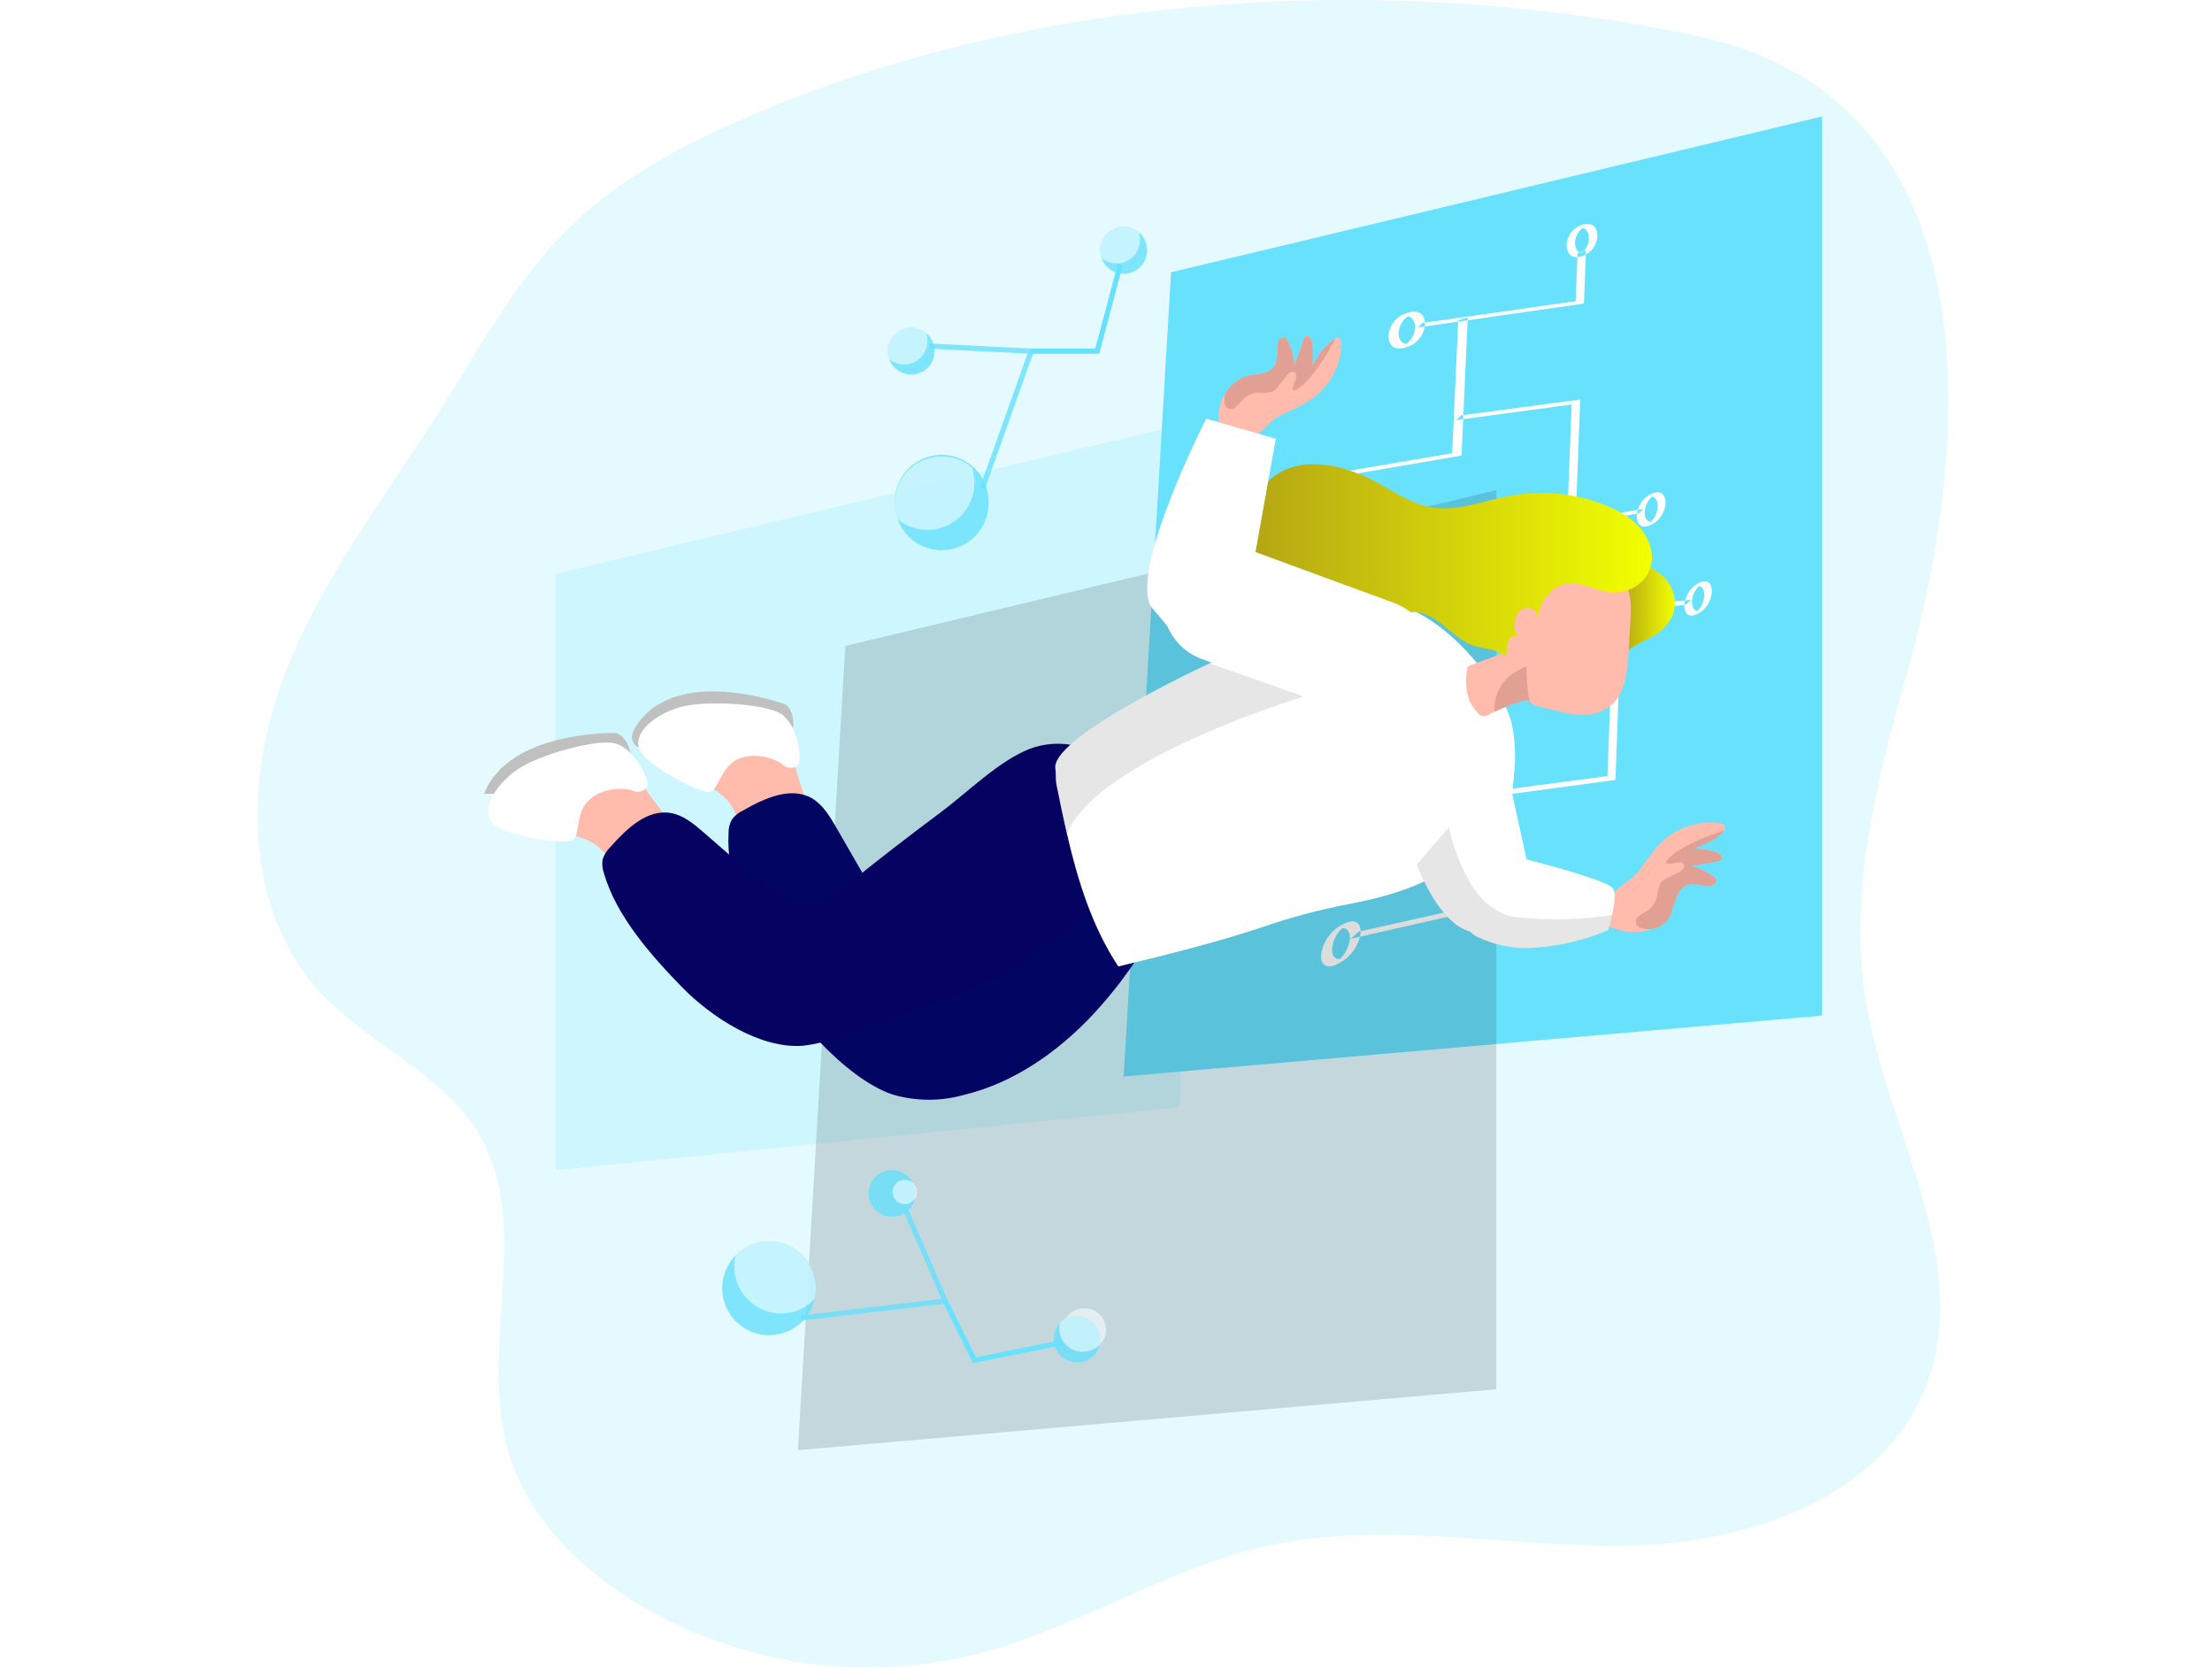
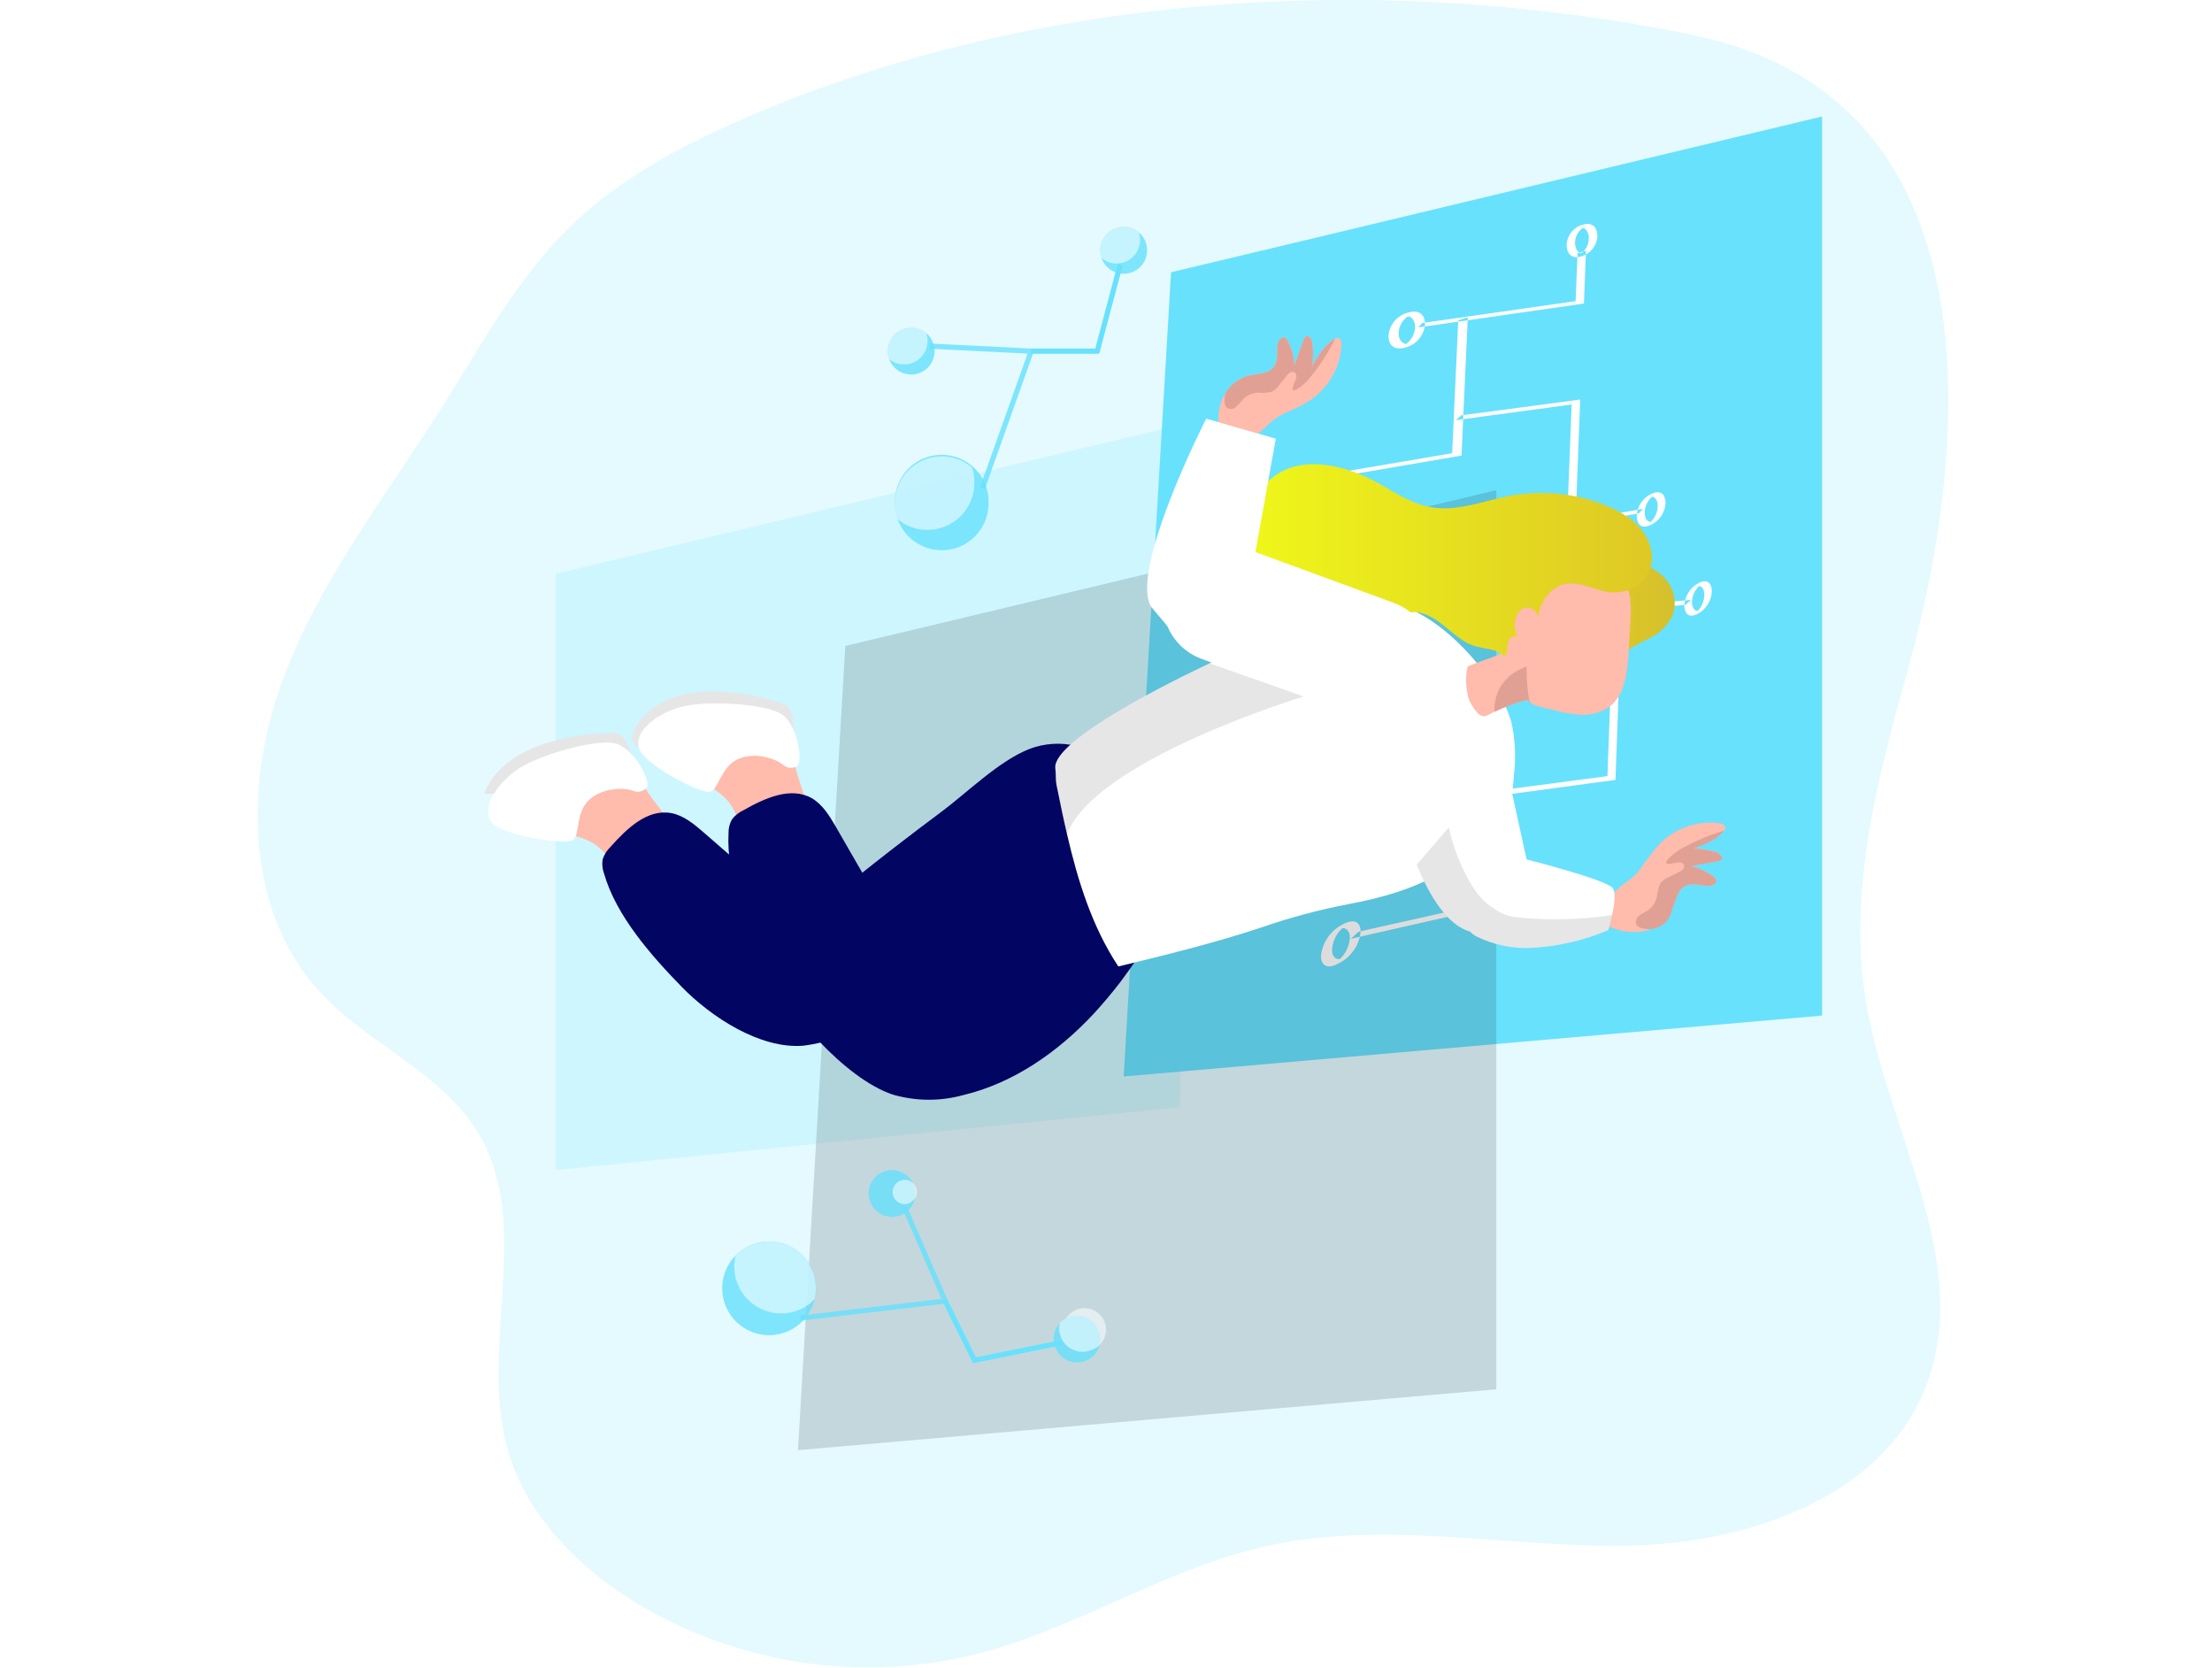
<svg xmlns="http://www.w3.org/2000/svg" style="isolation:isolate" viewBox="0 0 406 306" width="406pt" height="306pt">
  <defs>
    <clipPath id="_clipPath_KEjY4NbBACDIJxiVEqF3HNMqMSkG2ywh">
      <rect width="406" height="306" />
    </clipPath>
  </defs>
  <g clip-path="url(#_clipPath_KEjY4NbBACDIJxiVEqF3HNMqMSkG2ywh)">
    <g>
      <g>
        <g opacity="0.18">
          <animateMotion dur="64s" repeatCount="indefinite" path="M 24 4 C 15 0 8 0 4 8 C 2 12 11 16 15 8 C 18 3 40 12 24 4">

</animateMotion>
          <path d=" M 137.404 21.369 C 125.435 26.518 113.683 32.715 104.392 41.848 C 94.914 51.178 88.45 63.108 81.383 74.326 C 70.768 91.128 58.225 107.07 51.534 125.79 C 44.843 144.51 45.238 167.44 58.719 182.058 C 67.615 191.715 81.264 196.884 87.926 208.161 C 97.81 224.963 87.926 247.004 93.125 265.842 C 96.535 278.088 106.181 287.794 117.112 294.387 C 135.894 305.579 158.352 308.853 179.548 303.49 C 197.843 298.755 214.141 287.774 232.564 283.722 C 254.121 278.958 276.527 284.028 298.597 283.673 C 320.668 283.317 345.634 274.886 353.551 254.269 C 362.229 231.625 346.415 207.637 342.461 183.738 C 339.19 163.744 344.438 143.433 349.914 123.922 C 362.061 80.651 366.508 18.018 310.833 6.454 C 254.289 -5.278 190.469 -1.443 137.404 21.369 Z " fill="rgb(104,225,253)" />
        </g>
      </g>
      <g>
        <g opacity="0.18">
          <path d=" M 101.99 105.311 L 221.406 76.846 L 216.503 203.219 L 101.99 214.734 L 101.99 105.311 L 101.99 105.311 Z " fill="rgb(104,225,253)" />
        </g>
      </g>
      <g>
        <animateMotion dur="14s" repeatCount="indefinite" path="M 0 0 C 0.5 -4.5 1 -9 3 -10 C 2 -7 -1 -3.5 0 0">

</animateMotion>
        <path d=" M 237.457 44.595 L 334.436 21.378 L 334.436 186.387 L 206.244 197.566 L 214.942 49.962 L 237.457 44.595 L 237.457 44.595 Z " fill="rgb(104,225,253)" />
        <path d=" M 296.512 143.136 L 297.283 121.52 L 239.443 128.291 L 241.588 88.183 L 268.254 83.606 L 269.401 58.255 L 267.651 58.788 L 266.535 83.181 L 239.631 87.738 L 237.368 129.516 L 295.761 122.548 L 295.039 142.434 L 269.075 145.864 L 268.146 166.778 L 249.357 170.998 L 247.933 172.293 L 269.856 167.322 L 270.765 146.605 L 296.512 143.136 L 296.512 143.136 Z  M 310.369 110.105 L 276.023 113.149 L 275.529 124.831 L 277.229 124.001 L 277.654 113.89 L 309.361 111.004 L 310.369 110.105 L 310.369 110.105 Z  M 301.582 93.381 L 289.188 95.605 L 290.038 73.327 L 268.175 76.233 L 267.226 77.103 L 288.467 74.237 L 287.597 96.613 L 300.762 94.222 L 301.582 93.381 L 301.582 93.381 Z  M 290.72 55.705 L 291.096 46.028 L 289.544 46.483 L 289.198 55.27 L 261.069 59.283 L 260.288 60.093 L 290.72 55.705 L 290.72 55.705 Z  M 249.732 171.117 C 249.792 169.842 249.149 168.152 246.312 169.723 C 244.193 170.842 242.757 172.929 242.468 175.308 C 242.399 176.602 243.061 178.362 245.957 176.672 C 248.039 175.539 249.445 173.47 249.732 171.117 Z  M 244.494 174.141 C 244.63 172.708 245.284 171.373 246.332 170.385 C 246.797 170.217 247.844 170.623 247.756 172.253 C 247.62 173.656 246.997 174.968 245.996 175.96 C 245.393 176.158 244.415 175.782 244.494 174.141 Z  M 314.204 108.573 C 314.204 107.525 313.769 106.023 311.792 106.991 C 310.252 107.799 309.25 109.357 309.153 111.093 C 309.153 112.151 309.608 113.673 311.614 112.655 C 313.129 111.838 314.11 110.291 314.204 108.573 L 314.204 108.573 Z  M 310.557 110.391 C 310.608 109.329 311.06 108.326 311.822 107.584 C 312.148 107.495 312.879 107.96 312.81 109.294 C 312.77 110.348 312.344 111.35 311.614 112.111 C 311.219 112.19 310.517 111.716 310.557 110.411 L 310.557 110.391 Z  M 305.704 92.324 C 305.704 91.266 305.249 89.715 303.174 90.604 C 301.565 91.328 300.499 92.894 300.416 94.656 C 300.416 95.734 300.871 97.305 302.976 96.356 C 304.563 95.622 305.613 94.07 305.704 92.324 Z  M 301.879 94.004 C 301.921 92.921 302.394 91.9 303.193 91.167 C 303.539 91.098 304.31 91.602 304.261 92.956 C 304.224 94.025 303.77 95.036 302.996 95.773 C 302.561 95.842 301.839 95.328 301.879 94.004 Z  M 293.191 43.34 C 293.191 42.263 292.717 40.622 290.512 41.235 C 288.821 41.691 287.621 43.191 287.547 44.941 C 287.547 46.028 288.032 47.699 290.265 47.037 C 291.931 46.557 293.107 45.071 293.191 43.34 Z  M 289.089 44.526 C 289.111 43.46 289.63 42.465 290.493 41.838 C 290.858 41.838 291.669 42.431 291.619 43.815 C 291.589 44.862 291.092 45.84 290.265 46.483 C 289.85 46.483 289.089 45.86 289.089 44.526 Z  M 261.543 59.559 C 261.593 58.383 261 56.594 258.381 57.385 C 256.434 57.897 255.02 59.579 254.852 61.585 C 254.793 62.781 255.406 64.551 258.064 63.75 C 259.985 63.217 261.372 61.546 261.543 59.559 L 261.543 59.559 Z  M 256.71 61.022 C 256.796 59.829 257.417 58.739 258.4 58.057 C 258.835 58.008 259.794 58.65 259.725 60.162 C 259.645 61.34 259.052 62.424 258.104 63.127 C 257.55 63.108 256.641 62.495 256.71 61.022 Z " fill-rule="evenodd" fill="rgb(255,255,255)" />
      </g>
      <g>
        <animateMotion dur="10s" repeatCount="indefinite" path="M 0 0 C -5 -4 3.333 -2 5 -3 C 9 -5 13 0 10 0 C 6 0 5 4 0 0">

</animateMotion>
        <path d=" M 177.66 113.178 L 274.639 89.962 L 274.639 254.97 L 146.457 266.149 L 155.155 118.545 L 177.66 113.178 L 177.66 113.178 Z " fill="rgb(0,0,0)" fill-opacity="0.14" />
      </g>
      <g>
        <linearGradient id="_lgradient_0" x1="0" y1="0.5" x2="1" y2="0.5" gradientTransform="matrix(11.351,0,0,17.175,296.03,102.872)" gradientUnits="userSpaceOnUse">
-           <stop offset="0%" stop-opacity="1" style="stop-color:rgb(170,150,24)" />
-           <stop offset="100%" stop-opacity="1" style="stop-color:rgb(242,255,0)" />
+           <stop offset="0%" stop-opacity="1" style="stop-color:rgb(222,200,37)" />
+           <stop offset="100%" stop-opacity="1" style="stop-color:rgb(212,192,45);color: rgb(212 192 45);" />
        </linearGradient>
        <path d=" M 305.635 106.201 C 307.289 108.024 307.816 110.605 307.008 112.931 C 306.119 114.747 304.642 116.21 302.818 117.083 C 301.007 117.946 299.26 118.937 297.589 120.048 C 297.095 118.071 298.4 115.995 298.39 113.92 C 298.39 112.062 297.401 110.381 296.64 108.672 C 296.071 107.532 295.894 106.236 296.136 104.985 C 297.362 100.547 303.915 104.165 305.635 106.201 Z " fill="url(#_lgradient_0)" />
        <path d=" M 146.24 141.733 C 145.627 139.519 144.975 137.226 143.482 135.486 C 141.93 133.829 139.91 132.684 137.69 132.205 C 132.894 130.988 127.812 131.672 123.507 134.112 C 122.904 134.386 122.415 134.861 122.124 135.456 C 121.992 135.931 122.009 136.435 122.173 136.899 C 122.875 139.43 125.138 141.199 127.342 142.563 C 129.546 143.927 132.027 145.093 133.697 147.109 C 136.831 150.905 137.947 162.706 145.607 158.97 C 152.002 155.837 147.554 146.467 146.24 141.733 Z " fill="rgb(255,187,171)" />
-         <path d=" M 145.538 133.727 C 145.538 133.727 146.012 130.623 144.214 129.309 C 144.214 129.309 125.751 122.39 117.696 131.977 C 109.64 141.565 132.926 137.048 132.926 137.048 L 145.538 133.727 Z " fill="rgb(192, 192, 192)" />
+         <path d=" M 145.538 133.727 C 145.538 133.727 146.012 130.623 144.214 129.309 C 144.214 129.309 125.751 122.39 117.696 131.977 C 109.64 141.565 132.926 137.048 132.926 137.048 L 145.538 133.727 Z " fill="#e6e6e6" />
        <path d=" M 146.517 140.438 C 145.703 141.105 144.524 141.08 143.739 140.378 C 142.326 139.153 138.303 137.908 135.299 139.39 C 132.294 140.873 131.889 144.885 130.307 145.32 C 128.726 145.755 118.565 140.507 117.369 137.532 C 116.174 134.557 119.939 131.266 124.644 129.833 C 129.349 128.399 140.952 129.151 143.601 131.177 C 146.25 133.203 147.248 138.59 146.517 140.438 Z " fill="rgb(255,255,255)" />
        <path d=" M 205.651 180.21 C 204.079 182.256 202.419 184.233 200.66 186.14 C 194.176 193.059 186.071 198.752 176.85 200.966 C 172.587 202.15 168.079 202.12 163.833 200.877 C 155.007 197.912 144.303 185.448 140.458 177.314 C 137.038 170.069 133.282 161.026 133.717 152.891 C 133.7 152.017 133.915 151.154 134.34 150.391 C 134.895 149.662 135.622 149.081 136.455 148.701 C 140.319 146.506 145.103 144.302 148.978 146.477 C 150.954 147.613 152.249 149.719 153.406 151.725 Q 156.292 156.746 159.197 161.777 C 162.587 167.707 165.217 171.453 171.631 167.41 C 177.294 163.842 181.841 158.673 186.644 154.087 C 193.029 147.999 200.768 142.227 209.585 142.276 C 213.34 142.276 217.373 143.591 219.419 146.744 C 222.532 151.537 219.755 157.853 216.899 162.805 C 213.533 168.845 209.775 174.659 205.651 180.21 L 205.651 180.21 Z " fill="rgb(02,05,98)" />
        <path d=" M 119.03 145.607 C 117.867 143.623 116.285 141.916 114.394 140.606 C 112.383 139.547 110.099 139.123 107.842 139.39 C 102.91 139.803 98.328 142.104 95.052 145.815 C 94.567 146.265 94.261 146.876 94.192 147.534 C 94.217 148.027 94.393 148.499 94.696 148.888 C 96.189 151.043 98.877 151.992 101.437 152.545 C 103.997 153.099 106.685 153.415 108.919 154.779 C 113.119 157.349 118.022 168.142 124.041 162.113 C 129.072 157.072 121.817 149.659 119.03 145.607 Z " fill="rgb(255,187,171)" />
-         <path d=" M 115.758 138.273 C 115.758 138.273 115.195 135.19 113.07 134.527 C 113.07 134.527 93.362 133.994 88.855 145.686 C 88.855 145.686 104.886 145.528 104.886 145.528 L 115.758 138.273 Z " fill="rgb(192, 192, 192)" />
+         <path d=" M 115.758 138.273 C 115.758 138.273 115.195 135.19 113.07 134.527 C 113.07 134.527 93.362 133.994 88.855 145.686 C 88.855 145.686 104.886 145.528 104.886 145.528 L 115.758 138.273 Z " fill="#e6e6e6" />
        <path d=" M 118.872 144.292 C 118.32 145.191 117.195 145.552 116.223 145.142 C 114.493 144.451 110.293 144.579 107.94 146.991 C 105.588 149.402 106.497 153.297 105.133 154.176 C 103.769 155.056 92.462 153.455 90.367 151.033 C 88.272 148.612 90.753 144.273 94.736 141.377 C 98.719 138.481 109.927 135.447 113.09 136.484 C 116.253 137.522 118.961 142.316 118.872 144.292 Z " fill="rgb(255,255,255)" />
-         <path d=" M 199.978 166.768 C 193.79 171.581 187.198 178.016 179.894 180.773 C 171.414 183.976 162.973 187.247 154.384 190.173 C 152.156 191.028 149.833 191.612 147.465 191.912 C 139.489 192.574 130.495 186.615 125.168 181.159 C 119.574 175.426 113.08 168.092 110.846 160.255 C 110.551 159.435 110.472 158.553 110.619 157.695 C 110.912 156.825 111.41 156.038 112.072 155.402 C 115.037 152.081 118.812 148.424 123.191 149.224 C 125.464 149.649 127.332 151.201 129.121 152.743 L 137.868 160.363 C 141.12 163.19 144.965 166.215 149.235 165.622 C 151.962 165.236 154.236 163.427 156.381 161.668 Q 164.347 155.273 172.531 149.185 C 177.472 145.528 183.284 139.667 188.997 137.433 C 194.146 135.456 201.46 136.445 203.822 141.95 C 205.858 146.744 204.425 152.941 203.15 157.764 C 202.567 159.701 201.678 165.444 199.978 166.768 Z " fill="rgb(05, 02, 98)" />
+         <path d=" M 199.978 166.768 C 193.79 171.581 187.198 178.016 179.894 180.773 C 171.414 183.976 162.973 187.247 154.384 190.173 C 152.156 191.028 149.833 191.612 147.465 191.912 C 139.489 192.574 130.495 186.615 125.168 181.159 C 119.574 175.426 113.08 168.092 110.846 160.255 C 110.551 159.435 110.472 158.553 110.619 157.695 C 110.912 156.825 111.41 156.038 112.072 155.402 C 115.037 152.081 118.812 148.424 123.191 149.224 C 125.464 149.649 127.332 151.201 129.121 152.743 L 137.868 160.363 C 141.12 163.19 144.965 166.215 149.235 165.622 C 151.962 165.236 154.236 163.427 156.381 161.668 Q 164.347 155.273 172.531 149.185 C 177.472 145.528 183.284 139.667 188.997 137.433 C 194.146 135.456 201.46 136.445 203.822 141.95 C 205.858 146.744 204.425 152.941 203.15 157.764 C 202.567 159.701 201.678 165.444 199.978 166.768 Z " fill="rgb(02, 05, 98)" />
        <path d=" M 275.944 167.717 C 274.343 169.98 272.317 171.552 269.856 170.959 C 269.645 170.922 269.44 170.863 269.243 170.781 C 265.022 169.199 261.889 163.279 260.011 158.653 C 259.228 156.735 258.552 154.775 257.985 152.783 L 273.621 127.688 L 280.194 157.715 C 280.194 157.715 278.771 163.763 275.944 167.717 Z " fill="rgb(255,255,255)" />
        <path d=" M 247.34 165.967 C 241.975 167.003 236.69 168.42 231.526 170.208 C 222.908 173.074 214.072 175.228 205.265 177.373 C 200.442 170.079 197.833 161.668 195.846 153.099 C 195.154 150.134 194.532 147.099 193.929 144.115 C 193.721 143.126 193.84 142.059 193.701 141.031 C 193.01 135.931 215.04 125.009 222.008 121.748 Q 231.951 117.083 242.231 113.218 C 247.172 111.36 252.687 109.62 257.689 111.36 C 264.36 113.683 270.933 120.66 274.59 126.492 C 275.822 128.362 276.771 130.403 277.407 132.551 C 278.102 135.677 278.266 138.898 277.891 142.078 C 277.585 145.815 277.387 149.116 274.926 151.883 C 272.02 154.985 268.693 157.663 265.042 159.84 C 259.656 163.131 253.508 164.811 247.34 165.967 Z " fill="rgb(255,255,255)" />
        <g opacity="0.1">
-           <path d=" M 195.846 153.099 C 195.154 150.134 194.532 147.099 193.929 144.115 C 193.721 143.126 193.84 142.059 193.701 141.031 C 193.01 135.931 215.04 125.009 222.008 121.748 L 239.315 127.816 C 239.315 127.816 200.996 139.42 195.846 153.099 Z " fill="rgb(2,2,2)" />
+           <path d=" M 195.846 153.099 C 195.154 150.134 194.532 147.099 193.929 144.115 C 193.721 143.126 193.84 142.059 193.701 141.031 C 193.01 135.931 215.04 125.009 222.008 121.748 L 239.315 127.816 C 239.315 127.816 200.996 139.42 195.846 153.099 Z " fill="rgb(2,2,2)" style="&#10;" />
        </g>
        <path d=" M 305.635 106.201 C 307.289 108.024 307.816 110.605 307.008 112.931 C 306.119 114.747 304.642 116.21 302.818 117.083 C 301.007 117.946 299.26 118.937 297.589 120.048 C 297.095 118.071 298.4 115.995 298.39 113.92 C 298.39 112.062 297.401 110.381 296.64 108.672 C 296.071 107.532 295.894 106.236 296.136 104.985 C 297.362 100.547 303.915 104.165 305.635 106.201 Z " fill="none" />
        <path d=" M 285.59 130.416 L 284.602 130.169 C 283.622 129.987 282.655 129.742 281.706 129.437 C 280.965 129.131 280.935 128.854 280.392 128.518 C 280.236 128.459 280.063 128.459 279.907 128.518 C 277.97 129.055 276.085 129.763 274.274 130.633 L 273.285 131.127 C 272.964 131.335 272.59 131.448 272.208 131.453 C 271.715 131.346 271.285 131.047 271.012 130.623 C 270.413 129.92 269.929 129.126 269.579 128.271 C 269.025 126.369 268.944 124.36 269.342 122.42 C 269.342 122.143 272.959 120.997 273.394 120.809 C 274.382 120.384 275.736 120.077 276.023 119.069 C 276.31 118.061 275.361 116.015 275.203 114.948 C 274.921 113.633 275.003 112.266 275.44 110.994 C 276.221 109.017 278.128 107.831 279.937 106.784 C 281.574 105.772 283.313 104.937 285.126 104.293 C 288.308 103.274 291.735 103.316 294.891 104.412 C 295.69 104.667 296.439 105.058 297.105 105.568 C 299.437 107.476 299.457 110.965 299.269 113.969 L 298.904 120.008 C 298.676 123.537 298.232 127.52 295.425 129.674 C 293.88 130.769 292.007 131.303 290.117 131.187 C 288.584 131.099 287.066 130.84 285.59 130.416 L 285.59 130.416 Z " fill="rgb(255,187,171)" />
        <linearGradient id="_lgradient_1" x1="0" y1="0.5" x2="1" y2="0.5" gradientTransform="matrix(86.39,0,0,36.693,216.814,85.193)" gradientUnits="userSpaceOnUse">
-           <stop offset="0%" stop-opacity="1" style="stop-color:rgb(170,150,24)" />
-           <stop offset="100%" stop-opacity="1" style="stop-color:rgb(242,255,0)" />
+           <stop offset="0%" stop-opacity="1" style="stop-color:rgb(242,255,24)" />
+           <stop offset="100%" stop-opacity="1" style="stop-color:rgb(222,200,37)" />
        </linearGradient>
        <path d=" M 294.772 108.573 C 292.539 108.177 290.344 106.981 288.061 107.09 C 284.711 107.238 282.596 110.49 282.24 113.534 C 282.283 112.811 281.913 112.125 281.285 111.765 C 280.656 111.404 279.877 111.431 279.275 111.834 C 277.772 112.902 277.703 115.462 278.563 116.915 C 278.322 116.765 278.031 116.717 277.755 116.782 C 277.479 116.847 277.239 117.019 277.09 117.26 C 276.81 117.762 276.664 118.327 276.665 118.901 C 276.678 119.474 276.505 120.036 276.171 120.502 C 274.797 119.02 272.465 119.128 270.537 118.526 C 268.61 117.923 266.871 116.331 265.2 114.977 C 263.53 113.623 261.612 112.328 259.468 112.328 C 257.982 112.42 256.536 112.845 255.237 113.574 C 251.605 115.318 248.138 117.389 244.879 119.761 C 243.544 120.942 241.877 121.684 240.106 121.886 C 238.095 121.829 236.109 121.428 234.235 120.7 C 230.486 119.337 226.982 117.378 223.857 114.898 C 221.567 113.309 219.623 111.271 218.144 108.909 C 216.659 106.507 216.402 103.544 217.452 100.923 C 219.498 96.534 225.25 95.556 228.917 92.403 C 230.558 90.98 231.783 89.102 233.464 87.718 C 238.751 83.409 246.718 85.247 252.697 88.528 C 255.929 90.308 259.072 92.482 262.71 93.095 C 267.533 93.925 272.317 91.899 277.13 90.999 C 283.046 89.904 289.151 90.515 294.733 92.759 C 297.836 94.014 300.89 95.931 302.373 98.936 C 305.051 104.392 300.871 109.255 295.375 108.672 L 294.772 108.573 Z " fill="url(#_lgradient_1)" />
        <path d=" M 280.826 129.408 C 280.767 129.22 280.708 129.052 280.649 128.874 C 280.621 128.733 280.544 128.607 280.431 128.518 C 280.275 128.459 280.103 128.459 279.947 128.518 C 278.013 129.053 276.13 129.761 274.323 130.633 L 274.323 130.633 C 274.323 130.633 273.552 124.762 280.194 122.331 C 280.161 124.693 280.376 127.051 280.836 129.368 C 280.836 129.368 280.836 129.388 280.826 129.408 Z " fill="rgb(224,161,148)" />
        <path d=" M 313.611 162.587 C 312.178 162.587 310.646 161.915 309.351 162.587 C 307.829 163.328 307.601 165.345 306.91 166.887 C 306.116 168.565 304.697 169.867 302.956 170.514 C 302.415 170.719 301.856 170.872 301.286 170.969 C 298.866 171.274 296.414 170.763 294.318 169.516 C 294.318 169.516 296.018 164.248 296.344 163.803 C 297.461 162.31 299.497 161.5 300.712 159.938 C 301.889 158.227 303.152 156.578 304.498 154.997 C 307.36 152.019 311.459 150.565 315.558 151.073 C 316.062 151.142 316.685 151.389 316.675 151.903 C 316.647 152.111 316.553 152.305 316.408 152.456 L 316.408 152.456 C 315.024 154.137 312.869 154.937 310.814 155.678 C 312.227 155.731 313.626 155.973 314.975 156.4 C 315.568 156.578 316.289 157.141 315.963 157.675 C 315.765 157.903 315.484 158.042 315.182 158.06 L 310.329 158.91 C 311.843 159.277 313.266 159.95 314.51 160.887 C 314.73 161.024 314.9 161.229 314.994 161.47 C 315.153 162.152 314.293 162.587 313.611 162.587 Z " fill="rgb(255,187,171)" />
        <path d=" M 313.611 162.587 C 312.178 162.587 310.646 161.915 309.351 162.587 C 307.829 163.328 307.601 165.345 306.91 166.887 C 306.72 168.115 306.006 169.201 304.954 169.863 C 303.901 170.525 302.614 170.697 301.424 170.336 C 301.047 170.299 300.696 170.127 300.436 169.852 C 300.117 169.28 300.25 168.562 300.752 168.142 C 301.254 167.764 301.79 167.433 302.353 167.153 C 303.243 166.561 303.875 165.653 304.122 164.613 C 304.172 163.725 304.397 162.855 304.785 162.053 C 305.152 161.627 305.612 161.289 306.129 161.065 L 308.106 160.077 C 308.408 159.941 308.68 159.746 308.906 159.503 C 309.132 159.246 309.172 158.874 309.005 158.574 C 308.745 158.317 308.378 158.2 308.017 158.258 C 307.256 158.317 305.051 159.138 306.089 157.744 C 306.911 156.852 307.885 156.112 308.965 155.56 C 311.101 154.385 313.345 153.418 315.667 152.674 C 315.918 152.589 316.176 152.526 316.437 152.486 L 316.437 152.486 C 315.054 154.166 312.899 154.967 310.843 155.708 C 312.256 155.76 313.656 156.003 315.004 156.43 C 315.597 156.608 316.319 157.171 315.993 157.705 C 315.795 157.933 315.513 158.071 315.212 158.09 L 310.359 158.94 C 311.873 159.307 313.296 159.979 314.54 160.917 C 314.76 161.054 314.93 161.259 315.024 161.5 C 315.153 162.152 314.293 162.587 313.611 162.587 Z " fill="rgb(224,161,148)" />
        <path d=" M 234.541 63.108 C 234.274 64.521 234.679 66.152 233.819 67.308 C 232.831 68.682 230.795 68.544 229.154 68.959 C 227.339 69.442 225.789 70.626 224.845 72.25 C 224.545 72.744 224.296 73.267 224.104 73.812 C 223.38 76.139 223.446 78.641 224.292 80.928 C 224.292 80.928 229.777 80.187 230.281 79.94 C 231.951 79.099 233.108 77.241 234.857 76.322 C 236.607 75.403 238.692 74.642 240.432 73.485 C 243.87 71.185 246.021 67.397 246.233 63.266 C 246.233 62.752 246.125 62.09 245.611 62.02 C 245.401 62.009 245.194 62.064 245.018 62.178 L 245.018 62.178 C 243.12 63.236 241.944 65.213 240.857 67.12 C 241.044 65.72 241.044 64.301 240.857 62.9 C 240.778 62.277 240.362 61.467 239.769 61.694 C 239.493 61.803 239.364 62.119 239.256 62.396 L 237.585 67.061 C 237.49 65.499 237.069 63.974 236.35 62.584 C 236.25 62.342 236.077 62.138 235.856 62.001 C 235.253 61.694 234.66 62.455 234.541 63.108 Z " fill="rgb(255,187,171)" />
        <path d=" M 234.541 63.108 C 234.274 64.521 234.679 66.152 233.819 67.308 C 232.831 68.682 230.795 68.544 229.154 68.959 C 227.339 69.442 225.789 70.626 224.845 72.25 C 224.761 72.746 224.731 73.25 224.756 73.752 C 224.745 74.108 224.857 74.457 225.072 74.741 C 225.572 75.161 226.302 75.161 226.802 74.741 C 227.275 74.32 227.706 73.853 228.087 73.347 C 228.827 72.573 229.834 72.11 230.904 72.052 C 231.788 72.163 232.685 72.096 233.543 71.855 C 234.024 71.566 234.436 71.175 234.749 70.708 L 236.112 69.038 C 236.296 68.757 236.539 68.521 236.824 68.346 C 237.113 68.166 237.485 68.194 237.743 68.415 C 237.964 68.726 238.012 69.128 237.872 69.483 C 237.684 70.214 236.478 72.28 238.04 71.459 C 239.048 70.812 239.934 69.992 240.659 69.038 C 242.196 67.145 243.543 65.105 244.682 62.949 C 244.814 62.72 244.923 62.479 245.008 62.228 L 245.008 62.228 C 243.11 63.285 241.934 65.262 240.847 67.17 C 241.035 65.769 241.035 64.35 240.847 62.949 C 240.768 62.327 240.353 61.516 239.76 61.744 C 239.483 61.852 239.354 62.169 239.246 62.445 L 237.585 67.061 C 237.49 65.499 237.069 63.974 236.35 62.584 C 236.25 62.342 236.077 62.138 235.856 62.001 C 235.253 61.694 234.66 62.455 234.541 63.108 Z " fill="rgb(224,161,148)" />
        <path d=" M 295.178 170.712 C 290.674 172.612 285.875 173.715 280.994 173.973 C 277.51 174.126 274.043 173.387 270.923 171.828 C 270.514 171.619 270.151 171.33 269.856 170.978 C 269.341 170.401 269.026 169.673 268.956 168.903 C 268.643 166.667 269.037 164.39 270.083 162.39 C 272.989 157.27 280.224 157.734 280.224 157.734 C 280.224 157.734 295.049 161.48 296.037 163.032 C 296.631 163.882 296.304 166.086 295.899 167.924 C 295.583 169.437 295.178 170.712 295.178 170.712 Z " fill="rgb(255,255,255)" />
        <path d=" M 294.772 108.573 C 292.539 108.177 290.344 106.981 288.061 107.09 C 284.711 107.238 282.596 110.49 282.24 113.534 C 282.283 112.811 281.913 112.125 281.285 111.765 C 280.656 111.404 279.877 111.431 279.275 111.834 C 277.772 112.902 277.703 115.462 278.563 116.915 C 278.322 116.765 278.031 116.717 277.755 116.782 C 277.479 116.847 277.239 117.019 277.09 117.26 C 276.81 117.762 276.664 118.327 276.665 118.901 C 276.678 119.474 276.505 120.036 276.171 120.502 C 274.797 119.02 272.465 119.128 270.537 118.526 C 268.61 117.923 266.871 116.331 265.2 114.977 C 263.53 113.623 261.612 112.328 259.468 112.328 C 257.982 112.42 256.536 112.845 255.237 113.574 C 251.605 115.318 248.138 117.389 244.879 119.761 C 243.544 120.942 241.877 121.684 240.106 121.886 C 238.095 121.829 236.109 121.428 234.235 120.7 C 230.486 119.337 226.982 117.378 223.857 114.898 C 221.567 113.309 219.623 111.271 218.144 108.909 C 216.659 106.507 216.402 103.544 217.452 100.923 C 219.498 96.534 225.25 95.556 228.917 92.403 C 230.558 90.98 231.783 89.102 233.464 87.718 C 238.751 83.409 246.718 85.247 252.697 88.528 C 255.929 90.308 259.072 92.482 262.71 93.095 C 267.533 93.925 272.317 91.899 277.13 90.999 C 283.046 89.904 289.151 90.515 294.733 92.759 C 297.836 94.014 300.89 95.931 302.373 98.936 C 305.051 104.392 300.871 109.255 295.375 108.672 L 294.772 108.573 Z " fill="none" />
        <path d=" M 262.287 124.636 L 262.287 124.636 C 260.212 130.287 253.939 133.189 248.289 131.114 L 220.558 120.927 C 214.908 118.851 212.005 112.579 214.081 106.929 L 214.081 106.929 C 216.157 101.278 222.429 98.376 228.08 100.451 L 255.81 110.638 C 261.461 112.713 264.363 118.986 262.287 124.636 Z " fill="rgb(255,255,255)" />
        <path d=" M 229.787 104.945 L 234.165 80.513 L 221.396 76.836 C 221.396 76.836 207.252 104.51 211.265 111.34 C 211.265 111.34 218.46 119.88 218.46 119.88 C 218.46 119.88 229.006 118.862 229.787 104.945 Z " fill="rgb(255,255,255)" />
        <g opacity="0.1">
          <path d=" M 295.178 170.712 C 290.674 172.612 285.875 173.715 280.994 173.973 C 277.51 174.126 274.043 173.387 270.923 171.828 C 270.514 171.619 270.151 171.33 269.856 170.978 C 269.645 170.942 269.44 170.883 269.243 170.801 C 265.022 169.219 261.889 163.299 260.011 158.673 L 260.09 158.614 L 265.922 151.844 C 266.723 155.563 268.129 159.125 270.083 162.39 C 271.429 164.741 273.479 166.611 275.944 167.737 C 276.619 168.024 277.331 168.217 278.059 168.31 C 284.007 168.964 290.015 168.835 295.929 167.924 C 295.583 169.437 295.178 170.712 295.178 170.712 Z " fill="rgb(2,2,2)" />
        </g>
        <animateMotion dur="14s" repeatCount="indefinite" path="M 0 0 C 0.5 -4.5 1 -9 3 -10 C 5 -11 7 -4 4 -6 A 1 1 0 0 0 0 0">

</animateMotion>
      </g>
      <g>
        <animateMotion dur="7s" repeatCount="indefinite" path="M 0 0 C 0.5 -4.5 1 -9 3 -10 C 2 -7 -1 -3.5 0 0">

</animateMotion>
        <g opacity="0.82">
          <path d=" M 181.446 92.373 C 181.451 96.568 178.43 100.154 174.295 100.861 C 170.161 101.567 166.12 99.188 164.732 95.23 C 164.402 94.314 164.235 93.347 164.238 92.373 C 164.132 89.23 165.748 86.279 168.454 84.675 C 171.159 83.072 174.524 83.072 177.23 84.675 C 179.936 86.279 181.552 89.23 181.446 92.373 L 181.446 92.373 Z " fill="rgb(104,225,253)" />
        </g>
        <g opacity="0.55">
          <path d=" M 178.846 88.637 C 178.849 90.919 177.944 93.109 176.331 94.724 C 174.718 96.339 172.53 97.246 170.247 97.246 C 168.232 97.265 166.277 96.564 164.732 95.269 C 164.402 94.353 164.235 93.386 164.238 92.413 C 164.216 89.054 166.149 85.99 169.189 84.563 C 172.23 83.136 175.822 83.608 178.392 85.771 C 178.704 86.694 178.857 87.663 178.846 88.637 L 178.846 88.637 Z " fill="rgb(255,255,255)" />
        </g>
        <g opacity="0.82">
          <path d=" M 171.542 64.442 C 171.54 66.535 170.032 68.322 167.97 68.676 C 165.907 69.03 163.89 67.847 163.19 65.875 C 163.022 65.416 162.938 64.931 162.943 64.442 C 162.943 62.067 164.868 60.142 167.243 60.142 C 168.25 60.132 169.229 60.483 170 61.131 C 170.982 61.95 171.547 63.164 171.542 64.442 Z " fill="rgb(104,225,253)" />
        </g>
        <g opacity="0.55">
          <path d=" M 170.247 62.584 C 170.247 64.958 168.322 66.883 165.948 66.883 C 164.94 66.893 163.962 66.543 163.19 65.895 C 163.022 65.436 162.938 64.95 162.943 64.462 C 162.938 63.318 163.389 62.219 164.196 61.409 C 165.002 60.598 166.099 60.142 167.243 60.142 C 168.25 60.132 169.229 60.483 170 61.131 C 170.166 61.597 170.25 62.089 170.247 62.584 Z " fill="rgb(255,255,255)" />
        </g>
        <g opacity="0.82">
          <path d=" M 210.543 45.93 C 210.551 48.031 209.037 49.83 206.965 50.183 C 204.893 50.536 202.87 49.339 202.182 47.353 C 202.022 46.895 201.942 46.414 201.944 45.93 C 201.944 43.554 203.868 41.626 206.244 41.62 C 207.251 41.612 208.229 41.962 209.001 42.609 C 209.984 43.431 210.549 44.649 210.543 45.93 Z " fill="rgb(104,225,253)" />
        </g>
        <g opacity="0.55">
          <path d=" M 209.249 44.062 C 209.249 45.734 208.28 47.254 206.764 47.96 C 205.249 48.666 203.461 48.429 202.182 47.353 C 202.022 46.895 201.942 46.414 201.944 45.93 C 201.944 43.554 203.868 41.626 206.244 41.62 C 207.251 41.612 208.229 41.962 209.001 42.609 C 209.167 43.075 209.251 43.567 209.249 44.062 L 209.249 44.062 Z " fill="rgb(255,255,255)" />
        </g>
        <g opacity="0.82">
          <path d=" M 180.754 89.774 L 179.864 89.448 L 188.601 64.897 L 170.643 63.997 L 170.692 63.048 L 189.926 64.007 L 180.754 89.774 L 180.754 89.774 Z " fill="rgb(104,225,253)" />
        </g>
        <path d=" M 201.757 64.926 L 189.264 64.926 L 189.264 63.977 L 201.025 63.977 L 205.147 48.46 L 206.066 48.707 L 201.757 64.926 L 201.757 64.926 Z " fill="rgb(104,225,253)" />
      </g>
      <g>
        <animateMotion dur="3.5s" repeatCount="indefinite" path="M 0 0 C 0.5 -4.5 1 -9 3 -10 C 2 -7 -1 -3.5 0 0">

</animateMotion>
        <g opacity="0.82">
          <path d=" M 144.985 244.148 C 141.864 245.695 138.118 245.21 135.496 242.918 C 132.873 240.626 131.889 236.979 133.004 233.679 C 134.119 230.379 137.113 228.077 140.589 227.845 C 144.064 227.614 147.336 229.5 148.879 232.623 C 149.782 234.428 150.014 236.495 149.531 238.455 C 148.933 240.932 147.268 243.016 144.985 244.148 L 144.985 244.148 Z " fill="rgb(104,225,253)" />
        </g>
        <g opacity="0.55">
          <path d=" M 147.179 240.165 C 144.185 241.645 140.604 241.257 137.996 239.17 C 135.388 237.083 134.225 233.675 135.012 230.429 C 136.958 228.439 139.748 227.516 142.497 227.952 C 145.246 228.388 147.614 230.129 148.849 232.623 C 149.753 234.428 149.984 236.495 149.501 238.455 C 148.831 239.154 148.046 239.732 147.179 240.165 L 147.179 240.165 Z " fill="rgb(255,255,255)" />
        </g>
        <g opacity="0.82">
          <path d=" M 165.632 222.888 C 163.826 223.781 161.641 223.301 160.377 221.732 C 159.113 220.162 159.108 217.926 160.366 216.351 C 161.623 214.777 163.805 214.287 165.615 215.173 C 167.425 216.058 168.377 218.082 167.905 220.041 C 167.606 221.28 166.774 222.323 165.632 222.888 Z " fill="rgb(104,225,253)" />
        </g>
        <g opacity="0.55">
          <path d=" M 166.729 220.901 C 165.686 221.223 164.564 220.744 164.074 219.769 C 163.585 218.793 163.871 217.607 164.752 216.963 C 165.633 216.319 166.85 216.406 167.631 217.168 C 168.412 217.931 168.528 219.145 167.905 220.041 C 167.563 220.39 167.165 220.681 166.729 220.901 Z " fill="rgb(255,255,255)" />
        </g>
        <g opacity="0.82">
          <path d=" M 199.523 249.633 C 197.649 250.517 195.412 249.938 194.201 248.258 C 192.99 246.577 193.15 244.271 194.581 242.774 C 194.926 242.431 195.323 242.144 195.757 241.924 C 197.886 240.87 200.466 241.742 201.519 243.871 C 202.573 246 201.701 248.58 199.572 249.633 L 199.523 249.633 Z " fill="rgb(104,225,253)" />
        </g>
        <g opacity="0.55">
          <path d=" M 200.62 247.647 C 199.122 248.391 197.328 248.198 196.021 247.152 C 194.715 246.107 194.134 244.399 194.532 242.774 C 194.877 242.431 195.274 242.144 195.708 241.924 C 196.611 240.488 198.329 239.789 199.978 240.185 C 201.627 240.582 202.84 241.986 202.992 243.675 C 203.144 245.364 202.201 246.962 200.65 247.647 L 200.62 247.647 Z " fill="rgb(255,255,255)" />
        </g>
        <g opacity="0.82">
          <path d=" M 147.021 242.369 L 146.912 241.43 L 172.797 238.385 L 165.642 221.88 L 166.511 221.504 L 174.181 239.176 L 147.021 242.369 L 147.021 242.369 Z " fill="rgb(104,225,253)" />
        </g>
        <path d=" M 178.599 250.177 L 173.064 238.988 L 173.914 238.563 L 179.123 249.109 L 194.858 245.917 L 195.046 246.856 L 178.599 250.177 L 178.599 250.177 Z " fill="rgb(104,225,253)" />
      </g>
    </g>
  </g>
</svg>
